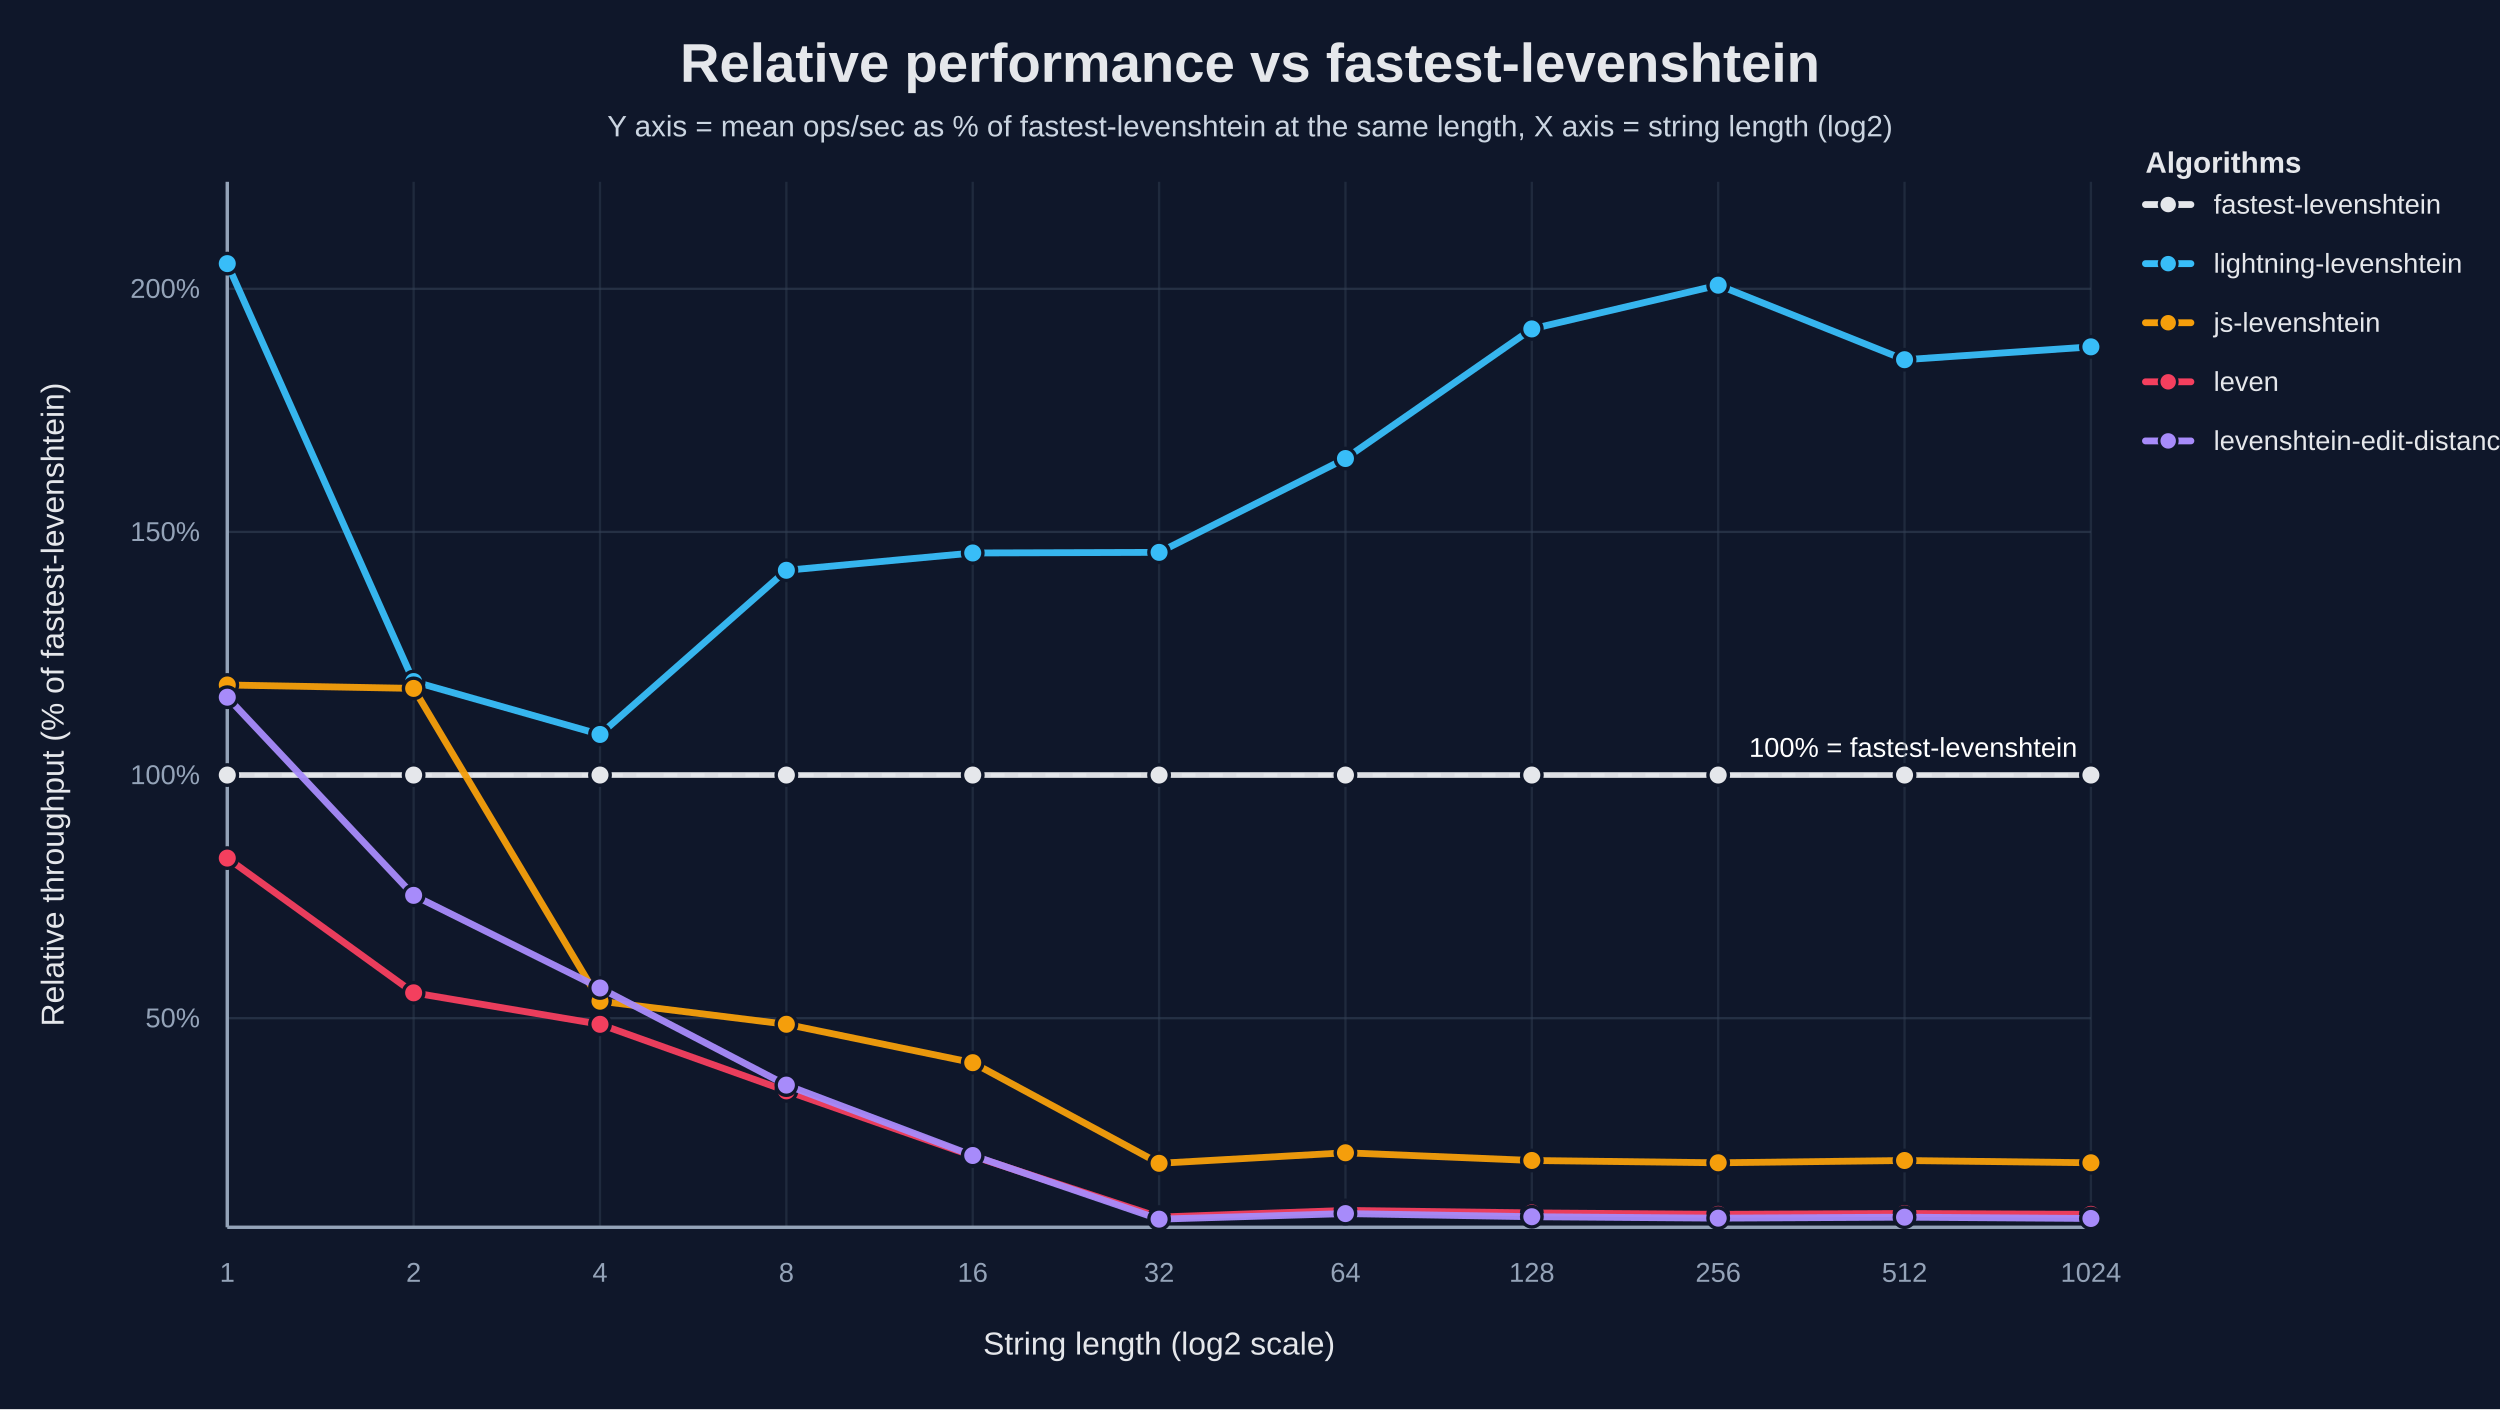
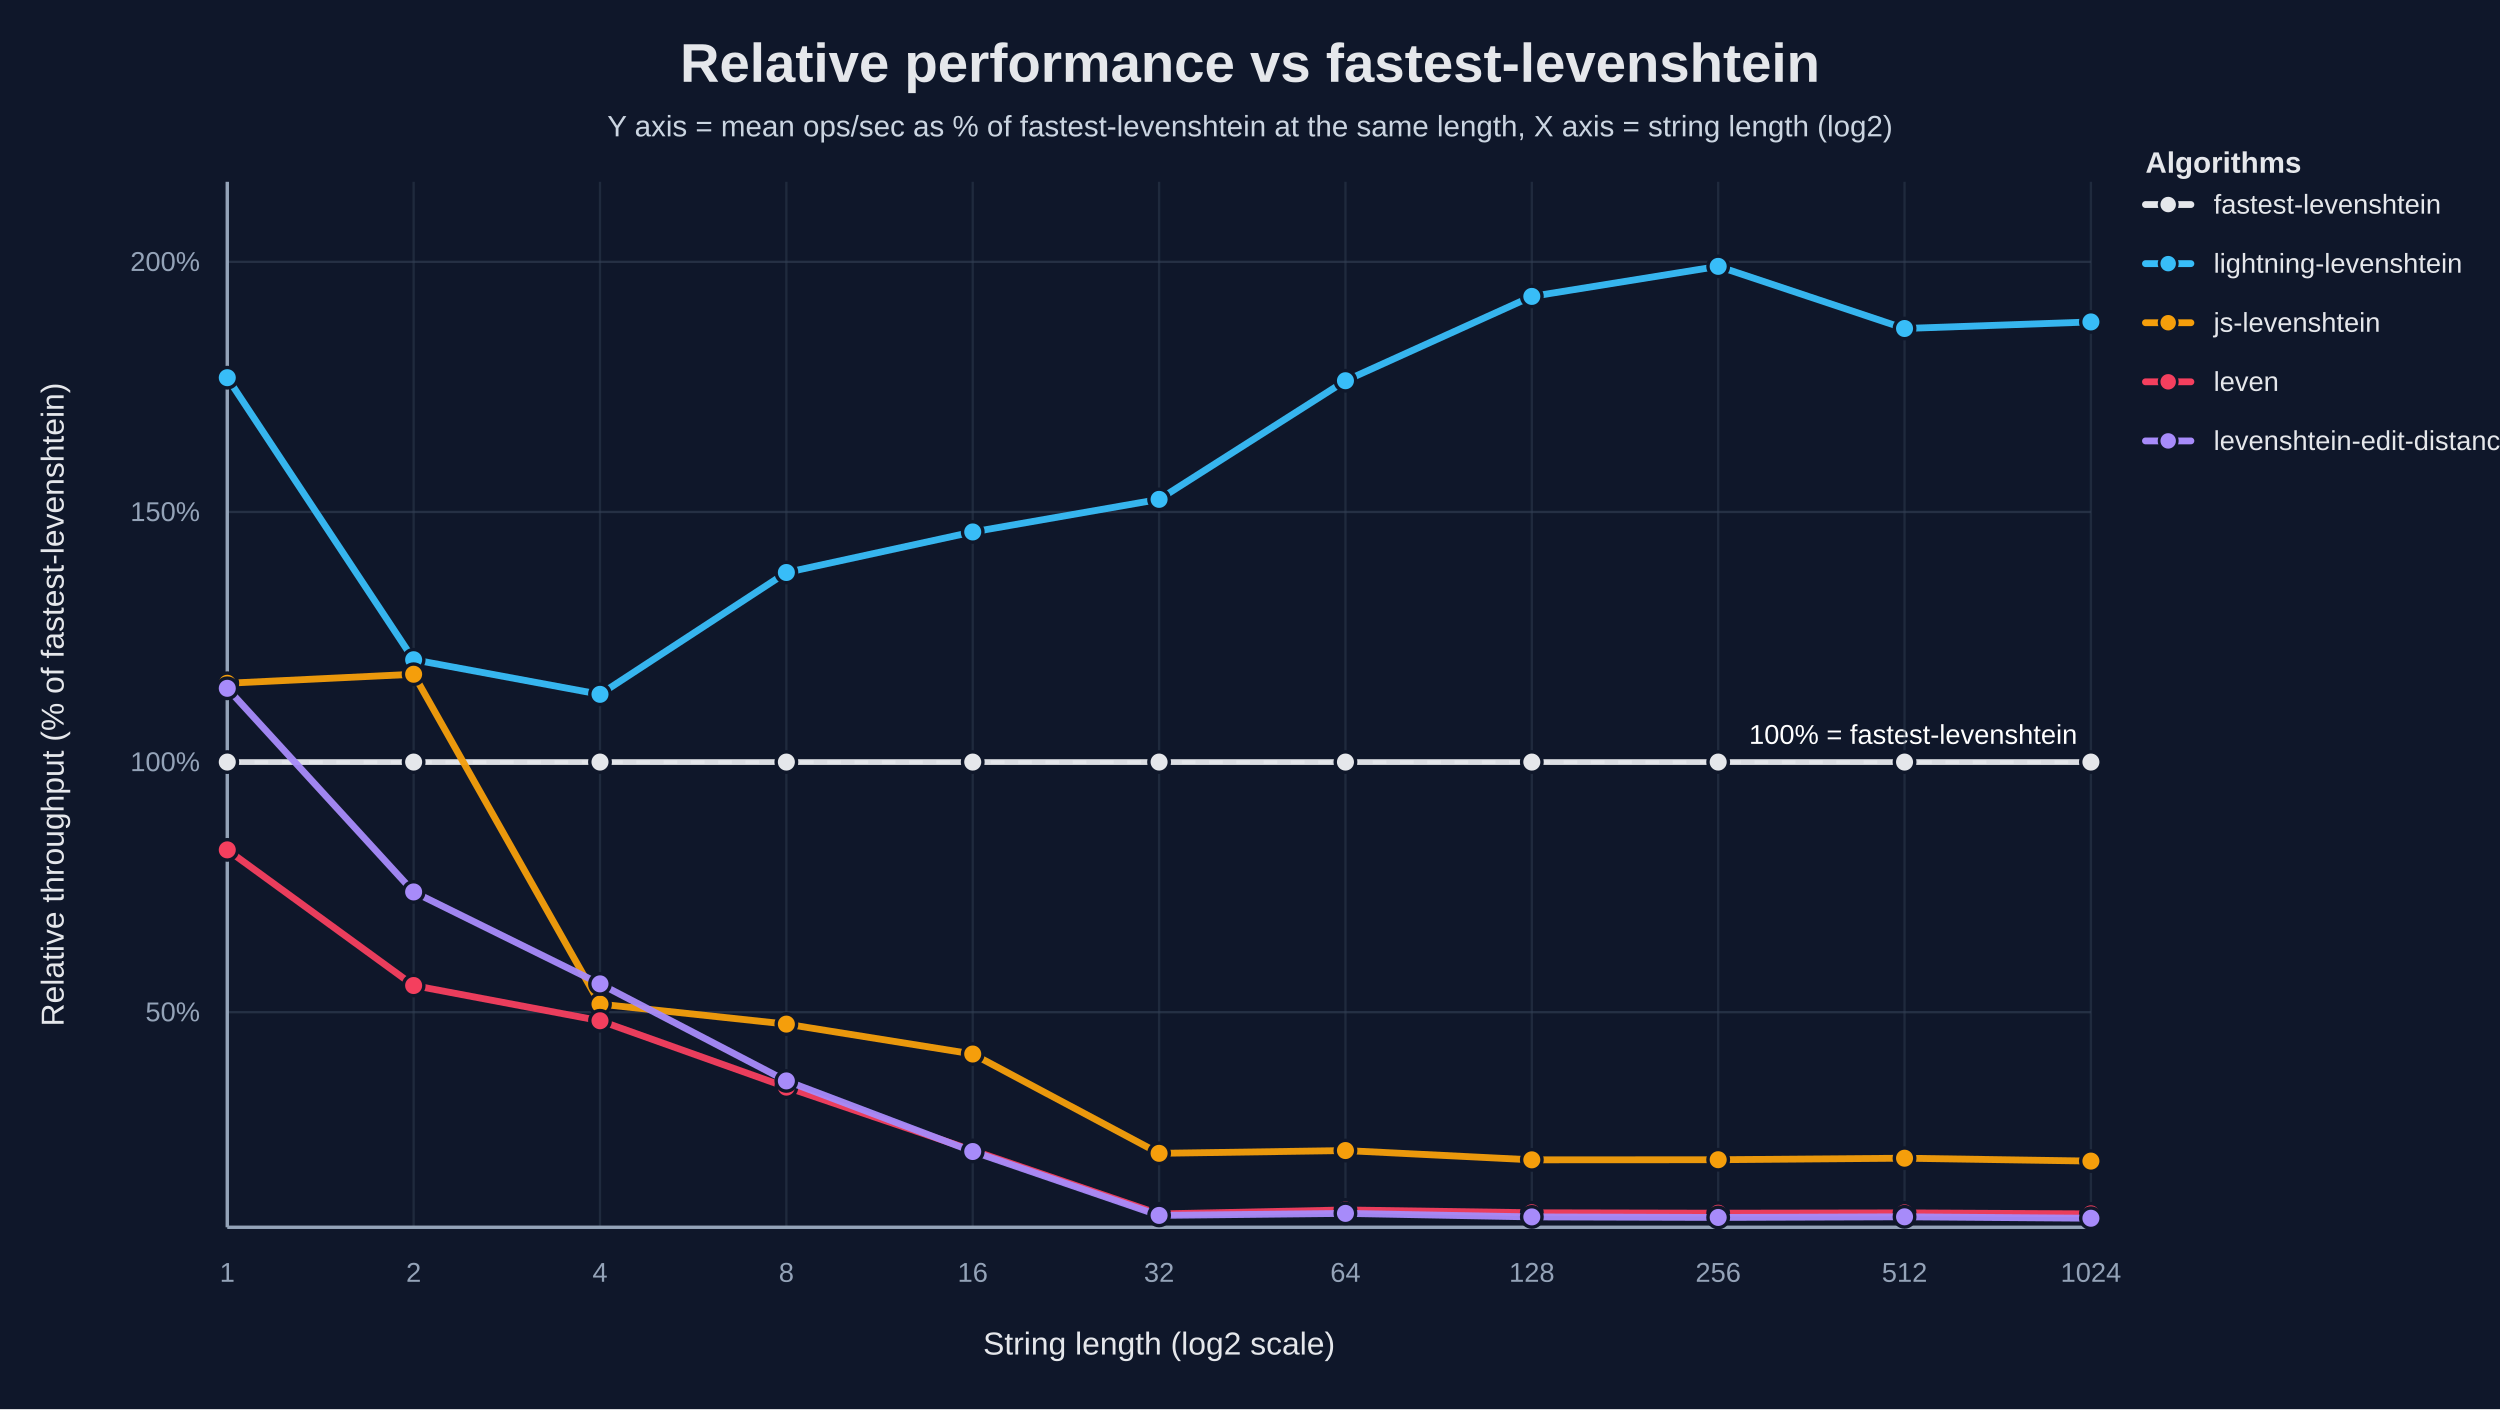
<svg xmlns="http://www.w3.org/2000/svg" width="1100" height="620" viewBox="0 0 1100 620" role="img" aria-label="Relative benchmark performance compared with fastest-levenshtein">
  <rect width="1100" height="620" fill="#0f172a" />
  <text x="550" y="36" text-anchor="middle" font-family="Arial, Helvetica, sans-serif" font-size="24" font-weight="700" fill="#e5e7eb">Relative performance vs fastest-levenshtein</text>
  <text x="550" y="60" text-anchor="middle" font-family="Arial, Helvetica, sans-serif" font-size="13" fill="#cbd5e1">Y axis = mean ops/sec as % of fastest-levenshtein at the same length, X axis = string length (log2)</text>
-   <line x1="100" y1="448" x2="920" y2="448" stroke="#334155" stroke-width="1" opacity="0.6" />
-   <text x="88" y="452" text-anchor="end" font-family="Arial, Helvetica, sans-serif" font-size="12" fill="#94a3b8">50%</text>
-   <line x1="100" y1="341.023" x2="920" y2="341.023" stroke="#334155" stroke-width="1" opacity="0.6" />
-   <text x="88" y="345.023" text-anchor="end" font-family="Arial, Helvetica, sans-serif" font-size="12" fill="#94a3b8">100%</text>
-   <line x1="100" y1="234.047" x2="920" y2="234.047" stroke="#334155" stroke-width="1" opacity="0.6" />
-   <text x="88" y="238.047" text-anchor="end" font-family="Arial, Helvetica, sans-serif" font-size="12" fill="#94a3b8">150%</text>
-   <line x1="100" y1="127.07" x2="920" y2="127.07" stroke="#334155" stroke-width="1" opacity="0.6" />
-   <text x="88" y="131.07" text-anchor="end" font-family="Arial, Helvetica, sans-serif" font-size="12" fill="#94a3b8">200%</text>
-   <line x1="100" y1="341.023" x2="920" y2="341.023" stroke="#ffffff" stroke-width="1.5" stroke-dasharray="6 6" opacity="0.9" />
-   <text x="914" y="333.023" text-anchor="end" font-family="Arial, Helvetica, sans-serif" font-size="12" fill="#ffffff">100% = fastest-levenshtein</text>
+   <line x1="100" y1="445.359" x2="920" y2="445.359" stroke="#334155" stroke-width="1" opacity="0.6" />
+   <text x="88" y="449.359" text-anchor="end" font-family="Arial, Helvetica, sans-serif" font-size="12" fill="#94a3b8">50%</text>
+   <line x1="100" y1="335.311" x2="920" y2="335.311" stroke="#334155" stroke-width="1" opacity="0.6" />
+   <text x="88" y="339.311" text-anchor="end" font-family="Arial, Helvetica, sans-serif" font-size="12" fill="#94a3b8">100%</text>
+   <line x1="100" y1="225.263" x2="920" y2="225.263" stroke="#334155" stroke-width="1" opacity="0.6" />
+   <text x="88" y="229.263" text-anchor="end" font-family="Arial, Helvetica, sans-serif" font-size="12" fill="#94a3b8">150%</text>
+   <line x1="100" y1="115.215" x2="920" y2="115.215" stroke="#334155" stroke-width="1" opacity="0.6" />
+   <text x="88" y="119.215" text-anchor="end" font-family="Arial, Helvetica, sans-serif" font-size="12" fill="#94a3b8">200%</text>
+   <line x1="100" y1="335.311" x2="920" y2="335.311" stroke="#ffffff" stroke-width="1.5" stroke-dasharray="6 6" opacity="0.9" />
+   <text x="914" y="327.311" text-anchor="end" font-family="Arial, Helvetica, sans-serif" font-size="12" fill="#ffffff">100% = fastest-levenshtein</text>
  <line x1="100" y1="80" x2="100" y2="540" stroke="#334155" stroke-width="1" opacity="0.45" />
  <text x="100" y="564" text-anchor="middle" font-family="Arial, Helvetica, sans-serif" font-size="12" fill="#94a3b8">1</text>
  <line x1="182" y1="80" x2="182" y2="540" stroke="#334155" stroke-width="1" opacity="0.45" />
  <text x="182" y="564" text-anchor="middle" font-family="Arial, Helvetica, sans-serif" font-size="12" fill="#94a3b8">2</text>
  <line x1="264" y1="80" x2="264" y2="540" stroke="#334155" stroke-width="1" opacity="0.45" />
  <text x="264" y="564" text-anchor="middle" font-family="Arial, Helvetica, sans-serif" font-size="12" fill="#94a3b8">4</text>
  <line x1="346" y1="80" x2="346" y2="540" stroke="#334155" stroke-width="1" opacity="0.45" />
  <text x="346" y="564" text-anchor="middle" font-family="Arial, Helvetica, sans-serif" font-size="12" fill="#94a3b8">8</text>
  <line x1="428" y1="80" x2="428" y2="540" stroke="#334155" stroke-width="1" opacity="0.45" />
  <text x="428" y="564" text-anchor="middle" font-family="Arial, Helvetica, sans-serif" font-size="12" fill="#94a3b8">16</text>
  <line x1="510" y1="80" x2="510" y2="540" stroke="#334155" stroke-width="1" opacity="0.45" />
  <text x="510" y="564" text-anchor="middle" font-family="Arial, Helvetica, sans-serif" font-size="12" fill="#94a3b8">32</text>
  <line x1="592" y1="80" x2="592" y2="540" stroke="#334155" stroke-width="1" opacity="0.45" />
  <text x="592" y="564" text-anchor="middle" font-family="Arial, Helvetica, sans-serif" font-size="12" fill="#94a3b8">64</text>
  <line x1="674" y1="80" x2="674" y2="540" stroke="#334155" stroke-width="1" opacity="0.45" />
  <text x="674" y="564" text-anchor="middle" font-family="Arial, Helvetica, sans-serif" font-size="12" fill="#94a3b8">128</text>
  <line x1="756" y1="80" x2="756" y2="540" stroke="#334155" stroke-width="1" opacity="0.45" />
  <text x="756" y="564" text-anchor="middle" font-family="Arial, Helvetica, sans-serif" font-size="12" fill="#94a3b8">256</text>
  <line x1="838" y1="80" x2="838" y2="540" stroke="#334155" stroke-width="1" opacity="0.45" />
  <text x="838" y="564" text-anchor="middle" font-family="Arial, Helvetica, sans-serif" font-size="12" fill="#94a3b8">512</text>
  <line x1="920" y1="80" x2="920" y2="540" stroke="#334155" stroke-width="1" opacity="0.45" />
  <text x="920" y="564" text-anchor="middle" font-family="Arial, Helvetica, sans-serif" font-size="12" fill="#94a3b8">1024</text>
  <line x1="100" y1="80" x2="100" y2="540" stroke="#94a3b8" stroke-width="1.5" />
  <line x1="100" y1="540" x2="920" y2="540" stroke="#94a3b8" stroke-width="1.5" />
-   <path d="M 100.00 341.02 L 182.00 341.02 L 264.00 341.02 L 346.00 341.02 L 428.00 341.02 L 510.00 341.02 L 592.00 341.02 L 674.00 341.02 L 756.00 341.02 L 838.00 341.02 L 920.00 341.02" fill="none" stroke="#e5e7eb" stroke-width="2.5" stroke-linecap="round" stroke-linejoin="round" opacity="0.95" />
-   <circle cx="100.00" cy="341.02" r="4.5" fill="#e5e7eb" stroke="#0f172a" stroke-width="1.5" />
-   <circle cx="182.00" cy="341.02" r="4.5" fill="#e5e7eb" stroke="#0f172a" stroke-width="1.5" />
-   <circle cx="264.00" cy="341.02" r="4.5" fill="#e5e7eb" stroke="#0f172a" stroke-width="1.5" />
-   <circle cx="346.00" cy="341.02" r="4.5" fill="#e5e7eb" stroke="#0f172a" stroke-width="1.5" />
-   <circle cx="428.00" cy="341.02" r="4.5" fill="#e5e7eb" stroke="#0f172a" stroke-width="1.5" />
-   <circle cx="510.00" cy="341.02" r="4.5" fill="#e5e7eb" stroke="#0f172a" stroke-width="1.5" />
-   <circle cx="592.00" cy="341.02" r="4.5" fill="#e5e7eb" stroke="#0f172a" stroke-width="1.5" />
-   <circle cx="674.00" cy="341.02" r="4.5" fill="#e5e7eb" stroke="#0f172a" stroke-width="1.5" />
-   <circle cx="756.00" cy="341.02" r="4.5" fill="#e5e7eb" stroke="#0f172a" stroke-width="1.5" />
-   <circle cx="838.00" cy="341.02" r="4.5" fill="#e5e7eb" stroke="#0f172a" stroke-width="1.5" />
-   <circle cx="920.00" cy="341.02" r="4.5" fill="#e5e7eb" stroke="#0f172a" stroke-width="1.5" />
-   <path d="M 100.00 115.99 L 182.00 299.88 L 264.00 323.16 L 346.00 250.93 L 428.00 243.31 L 510.00 243.04 L 592.00 201.75 L 674.00 144.73 L 756.00 125.48 L 838.00 158.27 L 920.00 152.61" fill="none" stroke="#38bdf8" stroke-width="3" stroke-linecap="round" stroke-linejoin="round" opacity="0.95" />
-   <circle cx="100.00" cy="115.99" r="4.5" fill="#38bdf8" stroke="#0f172a" stroke-width="1.5" />
-   <circle cx="182.00" cy="299.88" r="4.5" fill="#38bdf8" stroke="#0f172a" stroke-width="1.5" />
-   <circle cx="264.00" cy="323.16" r="4.5" fill="#38bdf8" stroke="#0f172a" stroke-width="1.5" />
-   <circle cx="346.00" cy="250.93" r="4.5" fill="#38bdf8" stroke="#0f172a" stroke-width="1.5" />
-   <circle cx="428.00" cy="243.31" r="4.5" fill="#38bdf8" stroke="#0f172a" stroke-width="1.5" />
-   <circle cx="510.00" cy="243.04" r="4.5" fill="#38bdf8" stroke="#0f172a" stroke-width="1.5" />
-   <circle cx="592.00" cy="201.75" r="4.5" fill="#38bdf8" stroke="#0f172a" stroke-width="1.5" />
-   <circle cx="674.00" cy="144.73" r="4.5" fill="#38bdf8" stroke="#0f172a" stroke-width="1.5" />
-   <circle cx="756.00" cy="125.48" r="4.5" fill="#38bdf8" stroke="#0f172a" stroke-width="1.5" />
-   <circle cx="838.00" cy="158.27" r="4.5" fill="#38bdf8" stroke="#0f172a" stroke-width="1.5" />
-   <circle cx="920.00" cy="152.61" r="4.5" fill="#38bdf8" stroke="#0f172a" stroke-width="1.5" />
-   <path d="M 100.00 301.39 L 182.00 302.90 L 264.00 440.53 L 346.00 450.68 L 428.00 467.58 L 510.00 511.86 L 592.00 507.22 L 674.00 510.61 L 756.00 511.63 L 838.00 510.62 L 920.00 511.62" fill="none" stroke="#f59e0b" stroke-width="3" stroke-linecap="round" stroke-linejoin="round" opacity="0.95" />
-   <circle cx="100.00" cy="301.39" r="4.5" fill="#f59e0b" stroke="#0f172a" stroke-width="1.5" />
-   <circle cx="182.00" cy="302.90" r="4.5" fill="#f59e0b" stroke="#0f172a" stroke-width="1.5" />
-   <circle cx="264.00" cy="440.53" r="4.5" fill="#f59e0b" stroke="#0f172a" stroke-width="1.5" />
-   <circle cx="346.00" cy="450.68" r="4.5" fill="#f59e0b" stroke="#0f172a" stroke-width="1.5" />
-   <circle cx="428.00" cy="467.58" r="4.5" fill="#f59e0b" stroke="#0f172a" stroke-width="1.5" />
-   <circle cx="510.00" cy="511.86" r="4.5" fill="#f59e0b" stroke="#0f172a" stroke-width="1.5" />
-   <circle cx="592.00" cy="507.22" r="4.5" fill="#f59e0b" stroke="#0f172a" stroke-width="1.5" />
-   <circle cx="674.00" cy="510.61" r="4.5" fill="#f59e0b" stroke="#0f172a" stroke-width="1.5" />
-   <circle cx="756.00" cy="511.63" r="4.5" fill="#f59e0b" stroke="#0f172a" stroke-width="1.5" />
-   <circle cx="838.00" cy="510.62" r="4.5" fill="#f59e0b" stroke="#0f172a" stroke-width="1.5" />
-   <circle cx="920.00" cy="511.62" r="4.5" fill="#f59e0b" stroke="#0f172a" stroke-width="1.5" />
-   <path d="M 100.00 377.56 L 182.00 436.84 L 264.00 450.70 L 346.00 479.99 L 428.00 508.64 L 510.00 535.51 L 592.00 532.58 L 674.00 533.67 L 756.00 534.30 L 838.00 533.93 L 920.00 534.30" fill="none" stroke="#f43f5e" stroke-width="3" stroke-linecap="round" stroke-linejoin="round" opacity="0.95" />
-   <circle cx="100.00" cy="377.56" r="4.5" fill="#f43f5e" stroke="#0f172a" stroke-width="1.5" />
-   <circle cx="182.00" cy="436.84" r="4.5" fill="#f43f5e" stroke="#0f172a" stroke-width="1.5" />
-   <circle cx="264.00" cy="450.70" r="4.5" fill="#f43f5e" stroke="#0f172a" stroke-width="1.5" />
-   <circle cx="346.00" cy="479.99" r="4.5" fill="#f43f5e" stroke="#0f172a" stroke-width="1.5" />
-   <circle cx="428.00" cy="508.64" r="4.5" fill="#f43f5e" stroke="#0f172a" stroke-width="1.5" />
-   <circle cx="510.00" cy="535.51" r="4.5" fill="#f43f5e" stroke="#0f172a" stroke-width="1.5" />
-   <circle cx="592.00" cy="532.58" r="4.5" fill="#f43f5e" stroke="#0f172a" stroke-width="1.5" />
-   <circle cx="674.00" cy="533.67" r="4.5" fill="#f43f5e" stroke="#0f172a" stroke-width="1.5" />
-   <circle cx="756.00" cy="534.30" r="4.5" fill="#f43f5e" stroke="#0f172a" stroke-width="1.5" />
-   <circle cx="838.00" cy="533.93" r="4.5" fill="#f43f5e" stroke="#0f172a" stroke-width="1.5" />
-   <circle cx="920.00" cy="534.30" r="4.5" fill="#f43f5e" stroke="#0f172a" stroke-width="1.5" />
-   <path d="M 100.00 306.77 L 182.00 393.96 L 264.00 434.71 L 346.00 477.44 L 428.00 508.42 L 510.00 536.43 L 592.00 533.98 L 674.00 535.36 L 756.00 535.99 L 838.00 535.56 L 920.00 536.13" fill="none" stroke="#a78bfa" stroke-width="3" stroke-linecap="round" stroke-linejoin="round" opacity="0.95" />
-   <circle cx="100.00" cy="306.77" r="4.5" fill="#a78bfa" stroke="#0f172a" stroke-width="1.5" />
-   <circle cx="182.00" cy="393.96" r="4.5" fill="#a78bfa" stroke="#0f172a" stroke-width="1.5" />
-   <circle cx="264.00" cy="434.71" r="4.5" fill="#a78bfa" stroke="#0f172a" stroke-width="1.5" />
-   <circle cx="346.00" cy="477.44" r="4.5" fill="#a78bfa" stroke="#0f172a" stroke-width="1.5" />
-   <circle cx="428.00" cy="508.42" r="4.5" fill="#a78bfa" stroke="#0f172a" stroke-width="1.5" />
-   <circle cx="510.00" cy="536.43" r="4.5" fill="#a78bfa" stroke="#0f172a" stroke-width="1.5" />
-   <circle cx="592.00" cy="533.98" r="4.5" fill="#a78bfa" stroke="#0f172a" stroke-width="1.5" />
-   <circle cx="674.00" cy="535.36" r="4.5" fill="#a78bfa" stroke="#0f172a" stroke-width="1.5" />
-   <circle cx="756.00" cy="535.99" r="4.5" fill="#a78bfa" stroke="#0f172a" stroke-width="1.5" />
-   <circle cx="838.00" cy="535.56" r="4.5" fill="#a78bfa" stroke="#0f172a" stroke-width="1.5" />
-   <circle cx="920.00" cy="536.13" r="4.5" fill="#a78bfa" stroke="#0f172a" stroke-width="1.5" />
+   <path d="M 100.00 335.31 L 182.00 335.31 L 264.00 335.31 L 346.00 335.31 L 428.00 335.31 L 510.00 335.31 L 592.00 335.31 L 674.00 335.31 L 756.00 335.31 L 838.00 335.31 L 920.00 335.31" fill="none" stroke="#e5e7eb" stroke-width="2.5" stroke-linecap="round" stroke-linejoin="round" opacity="0.95" />
+   <circle cx="100.00" cy="335.31" r="4.5" fill="#e5e7eb" stroke="#0f172a" stroke-width="1.5" />
+   <circle cx="182.00" cy="335.31" r="4.5" fill="#e5e7eb" stroke="#0f172a" stroke-width="1.5" />
+   <circle cx="264.00" cy="335.31" r="4.5" fill="#e5e7eb" stroke="#0f172a" stroke-width="1.5" />
+   <circle cx="346.00" cy="335.31" r="4.5" fill="#e5e7eb" stroke="#0f172a" stroke-width="1.5" />
+   <circle cx="428.00" cy="335.31" r="4.5" fill="#e5e7eb" stroke="#0f172a" stroke-width="1.5" />
+   <circle cx="510.00" cy="335.31" r="4.5" fill="#e5e7eb" stroke="#0f172a" stroke-width="1.5" />
+   <circle cx="592.00" cy="335.31" r="4.5" fill="#e5e7eb" stroke="#0f172a" stroke-width="1.5" />
+   <circle cx="674.00" cy="335.31" r="4.5" fill="#e5e7eb" stroke="#0f172a" stroke-width="1.5" />
+   <circle cx="756.00" cy="335.31" r="4.5" fill="#e5e7eb" stroke="#0f172a" stroke-width="1.5" />
+   <circle cx="838.00" cy="335.31" r="4.5" fill="#e5e7eb" stroke="#0f172a" stroke-width="1.5" />
+   <circle cx="920.00" cy="335.31" r="4.5" fill="#e5e7eb" stroke="#0f172a" stroke-width="1.5" />
+   <path d="M 100.00 166.18 L 182.00 290.28 L 264.00 305.51 L 346.00 251.90 L 428.00 234.06 L 510.00 219.72 L 592.00 167.52 L 674.00 130.42 L 756.00 117.20 L 838.00 144.54 L 920.00 141.65" fill="none" stroke="#38bdf8" stroke-width="3" stroke-linecap="round" stroke-linejoin="round" opacity="0.95" />
+   <circle cx="100.00" cy="166.18" r="4.5" fill="#38bdf8" stroke="#0f172a" stroke-width="1.5" />
+   <circle cx="182.00" cy="290.28" r="4.5" fill="#38bdf8" stroke="#0f172a" stroke-width="1.5" />
+   <circle cx="264.00" cy="305.51" r="4.5" fill="#38bdf8" stroke="#0f172a" stroke-width="1.5" />
+   <circle cx="346.00" cy="251.90" r="4.5" fill="#38bdf8" stroke="#0f172a" stroke-width="1.5" />
+   <circle cx="428.00" cy="234.06" r="4.5" fill="#38bdf8" stroke="#0f172a" stroke-width="1.5" />
+   <circle cx="510.00" cy="219.72" r="4.5" fill="#38bdf8" stroke="#0f172a" stroke-width="1.5" />
+   <circle cx="592.00" cy="167.52" r="4.5" fill="#38bdf8" stroke="#0f172a" stroke-width="1.5" />
+   <circle cx="674.00" cy="130.42" r="4.5" fill="#38bdf8" stroke="#0f172a" stroke-width="1.5" />
+   <circle cx="756.00" cy="117.20" r="4.5" fill="#38bdf8" stroke="#0f172a" stroke-width="1.5" />
+   <circle cx="838.00" cy="144.54" r="4.5" fill="#38bdf8" stroke="#0f172a" stroke-width="1.5" />
+   <circle cx="920.00" cy="141.65" r="4.5" fill="#38bdf8" stroke="#0f172a" stroke-width="1.5" />
+   <path d="M 100.00 300.64 L 182.00 296.67 L 264.00 441.81 L 346.00 450.61 L 428.00 463.77 L 510.00 507.47 L 592.00 506.24 L 674.00 510.33 L 756.00 510.28 L 838.00 509.61 L 920.00 510.88" fill="none" stroke="#f59e0b" stroke-width="3" stroke-linecap="round" stroke-linejoin="round" opacity="0.95" />
+   <circle cx="100.00" cy="300.64" r="4.5" fill="#f59e0b" stroke="#0f172a" stroke-width="1.5" />
+   <circle cx="182.00" cy="296.67" r="4.5" fill="#f59e0b" stroke="#0f172a" stroke-width="1.5" />
+   <circle cx="264.00" cy="441.81" r="4.5" fill="#f59e0b" stroke="#0f172a" stroke-width="1.5" />
+   <circle cx="346.00" cy="450.61" r="4.5" fill="#f59e0b" stroke="#0f172a" stroke-width="1.5" />
+   <circle cx="428.00" cy="463.77" r="4.5" fill="#f59e0b" stroke="#0f172a" stroke-width="1.5" />
+   <circle cx="510.00" cy="507.47" r="4.5" fill="#f59e0b" stroke="#0f172a" stroke-width="1.5" />
+   <circle cx="592.00" cy="506.24" r="4.5" fill="#f59e0b" stroke="#0f172a" stroke-width="1.5" />
+   <circle cx="674.00" cy="510.33" r="4.5" fill="#f59e0b" stroke="#0f172a" stroke-width="1.5" />
+   <circle cx="756.00" cy="510.28" r="4.5" fill="#f59e0b" stroke="#0f172a" stroke-width="1.5" />
+   <circle cx="838.00" cy="509.61" r="4.5" fill="#f59e0b" stroke="#0f172a" stroke-width="1.5" />
+   <circle cx="920.00" cy="510.88" r="4.5" fill="#f59e0b" stroke="#0f172a" stroke-width="1.5" />
+   <path d="M 100.00 373.94 L 182.00 433.63 L 264.00 449.13 L 346.00 478.34 L 428.00 506.18 L 510.00 534.13 L 592.00 532.37 L 674.00 533.61 L 756.00 533.80 L 838.00 533.66 L 920.00 534.10" fill="none" stroke="#f43f5e" stroke-width="3" stroke-linecap="round" stroke-linejoin="round" opacity="0.95" />
+   <circle cx="100.00" cy="373.94" r="4.5" fill="#f43f5e" stroke="#0f172a" stroke-width="1.5" />
+   <circle cx="182.00" cy="433.63" r="4.5" fill="#f43f5e" stroke="#0f172a" stroke-width="1.5" />
+   <circle cx="264.00" cy="449.13" r="4.5" fill="#f43f5e" stroke="#0f172a" stroke-width="1.5" />
+   <circle cx="346.00" cy="478.34" r="4.5" fill="#f43f5e" stroke="#0f172a" stroke-width="1.5" />
+   <circle cx="428.00" cy="506.18" r="4.5" fill="#f43f5e" stroke="#0f172a" stroke-width="1.5" />
+   <circle cx="510.00" cy="534.13" r="4.5" fill="#f43f5e" stroke="#0f172a" stroke-width="1.5" />
+   <circle cx="592.00" cy="532.37" r="4.5" fill="#f43f5e" stroke="#0f172a" stroke-width="1.5" />
+   <circle cx="674.00" cy="533.61" r="4.5" fill="#f43f5e" stroke="#0f172a" stroke-width="1.5" />
+   <circle cx="756.00" cy="533.80" r="4.5" fill="#f43f5e" stroke="#0f172a" stroke-width="1.5" />
+   <circle cx="838.00" cy="533.66" r="4.5" fill="#f43f5e" stroke="#0f172a" stroke-width="1.5" />
+   <circle cx="920.00" cy="534.10" r="4.5" fill="#f43f5e" stroke="#0f172a" stroke-width="1.5" />
+   <path d="M 100.00 302.86 L 182.00 392.45 L 264.00 432.90 L 346.00 475.60 L 428.00 506.67 L 510.00 534.78 L 592.00 533.89 L 674.00 535.44 L 756.00 535.68 L 838.00 535.40 L 920.00 536.03" fill="none" stroke="#a78bfa" stroke-width="3" stroke-linecap="round" stroke-linejoin="round" opacity="0.95" />
+   <circle cx="100.00" cy="302.86" r="4.5" fill="#a78bfa" stroke="#0f172a" stroke-width="1.5" />
+   <circle cx="182.00" cy="392.45" r="4.5" fill="#a78bfa" stroke="#0f172a" stroke-width="1.5" />
+   <circle cx="264.00" cy="432.90" r="4.5" fill="#a78bfa" stroke="#0f172a" stroke-width="1.5" />
+   <circle cx="346.00" cy="475.60" r="4.5" fill="#a78bfa" stroke="#0f172a" stroke-width="1.5" />
+   <circle cx="428.00" cy="506.67" r="4.5" fill="#a78bfa" stroke="#0f172a" stroke-width="1.5" />
+   <circle cx="510.00" cy="534.78" r="4.5" fill="#a78bfa" stroke="#0f172a" stroke-width="1.5" />
+   <circle cx="592.00" cy="533.89" r="4.5" fill="#a78bfa" stroke="#0f172a" stroke-width="1.5" />
+   <circle cx="674.00" cy="535.44" r="4.5" fill="#a78bfa" stroke="#0f172a" stroke-width="1.5" />
+   <circle cx="756.00" cy="535.68" r="4.5" fill="#a78bfa" stroke="#0f172a" stroke-width="1.5" />
+   <circle cx="838.00" cy="535.40" r="4.5" fill="#a78bfa" stroke="#0f172a" stroke-width="1.5" />
+   <circle cx="920.00" cy="536.03" r="4.5" fill="#a78bfa" stroke="#0f172a" stroke-width="1.5" />
  <text x="510" y="596" text-anchor="middle" font-family="Arial, Helvetica, sans-serif" font-size="14" fill="#e5e7eb">String length (log2 scale)</text>
  <text x="28" y="310" text-anchor="middle" font-family="Arial, Helvetica, sans-serif" font-size="14" fill="#e5e7eb" transform="rotate(-90 28 310)">Relative throughput (% of fastest-levenshtein)</text>
  <g>
    <text x="944" y="76" font-family="Arial, Helvetica, sans-serif" font-size="13" font-weight="700" fill="#e5e7eb">Algorithms</text>
    <line x1="944" y1="90" x2="964" y2="90" stroke="#e5e7eb" stroke-width="3" stroke-linecap="round" />
    <circle cx="954" cy="90" r="4" fill="#e5e7eb" stroke="#0f172a" stroke-width="1.2" />
    <text x="974" y="94" font-family="Arial, Helvetica, sans-serif" font-size="12" fill="#e5e7eb">fastest-levenshtein</text>
    <line x1="944" y1="116" x2="964" y2="116" stroke="#38bdf8" stroke-width="3" stroke-linecap="round" />
    <circle cx="954" cy="116" r="4" fill="#38bdf8" stroke="#0f172a" stroke-width="1.2" />
    <text x="974" y="120" font-family="Arial, Helvetica, sans-serif" font-size="12" fill="#e5e7eb">lightning-levenshtein</text>
    <line x1="944" y1="142" x2="964" y2="142" stroke="#f59e0b" stroke-width="3" stroke-linecap="round" />
    <circle cx="954" cy="142" r="4" fill="#f59e0b" stroke="#0f172a" stroke-width="1.2" />
    <text x="974" y="146" font-family="Arial, Helvetica, sans-serif" font-size="12" fill="#e5e7eb">js-levenshtein</text>
    <line x1="944" y1="168" x2="964" y2="168" stroke="#f43f5e" stroke-width="3" stroke-linecap="round" />
    <circle cx="954" cy="168" r="4" fill="#f43f5e" stroke="#0f172a" stroke-width="1.2" />
    <text x="974" y="172" font-family="Arial, Helvetica, sans-serif" font-size="12" fill="#e5e7eb">leven</text>
    <line x1="944" y1="194" x2="964" y2="194" stroke="#a78bfa" stroke-width="3" stroke-linecap="round" />
    <circle cx="954" cy="194" r="4" fill="#a78bfa" stroke="#0f172a" stroke-width="1.2" />
    <text x="974" y="198" font-family="Arial, Helvetica, sans-serif" font-size="12" fill="#e5e7eb">levenshtein-edit-distance</text>
  </g>
</svg>
